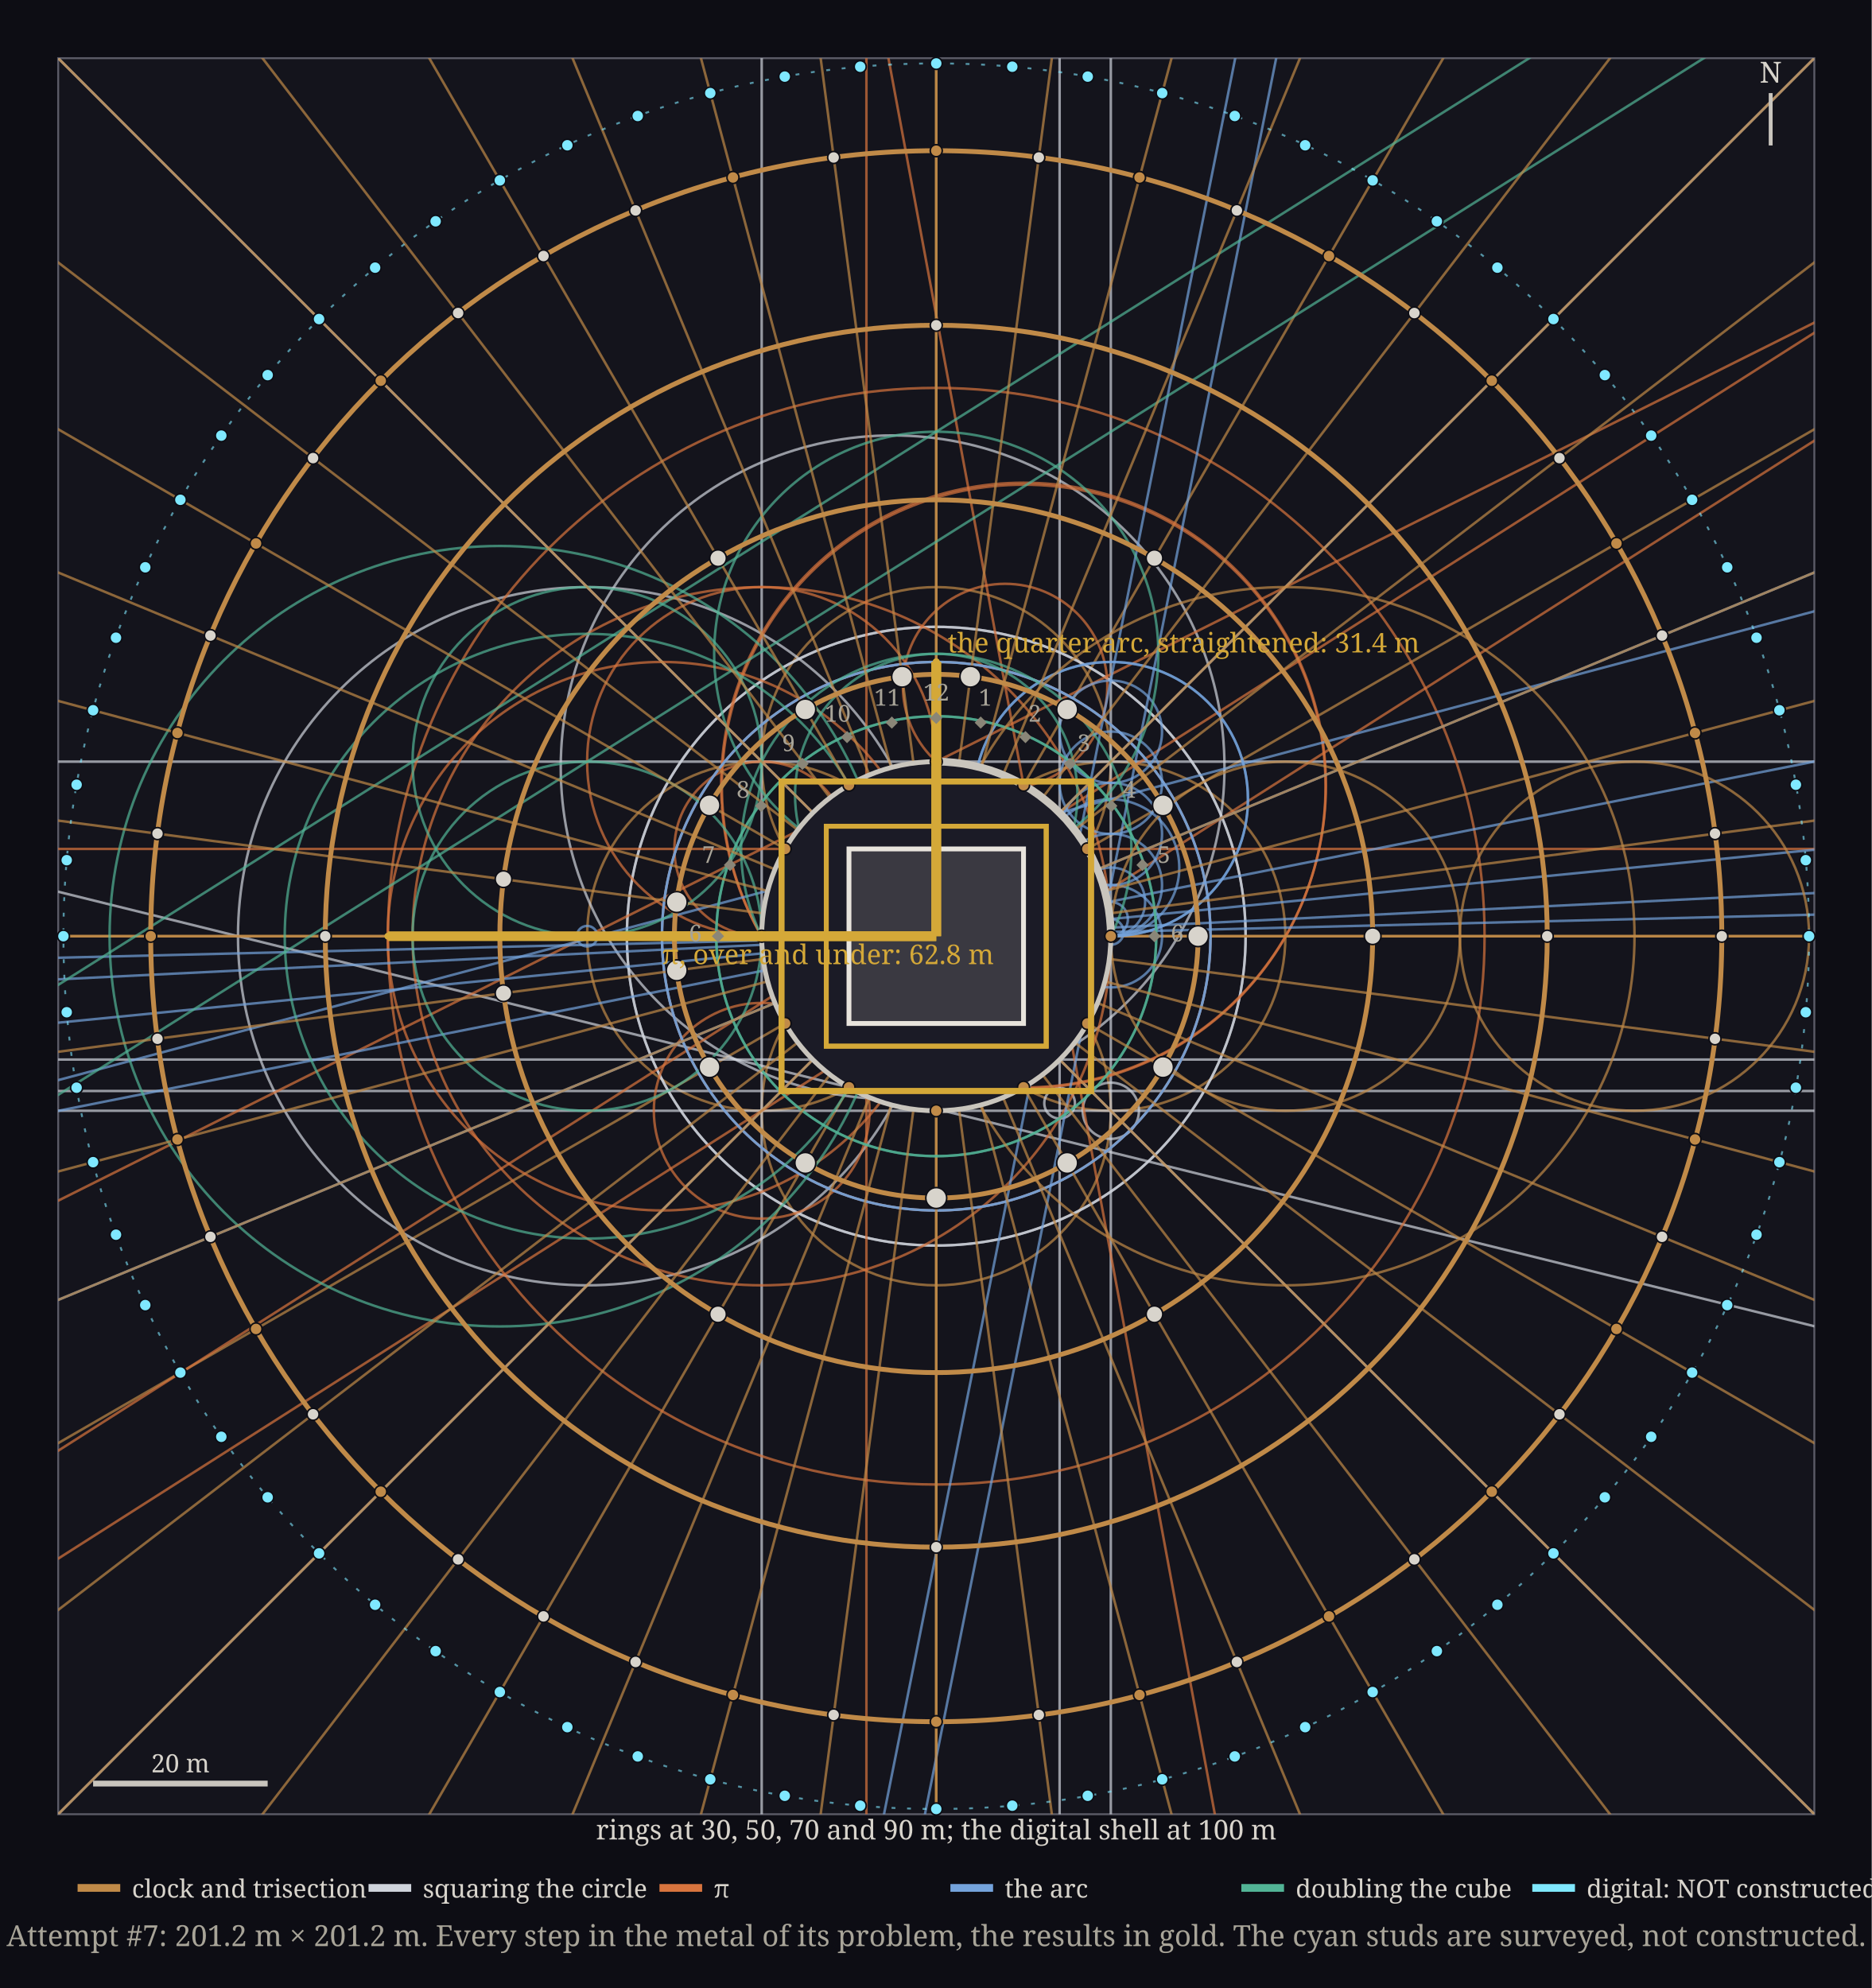
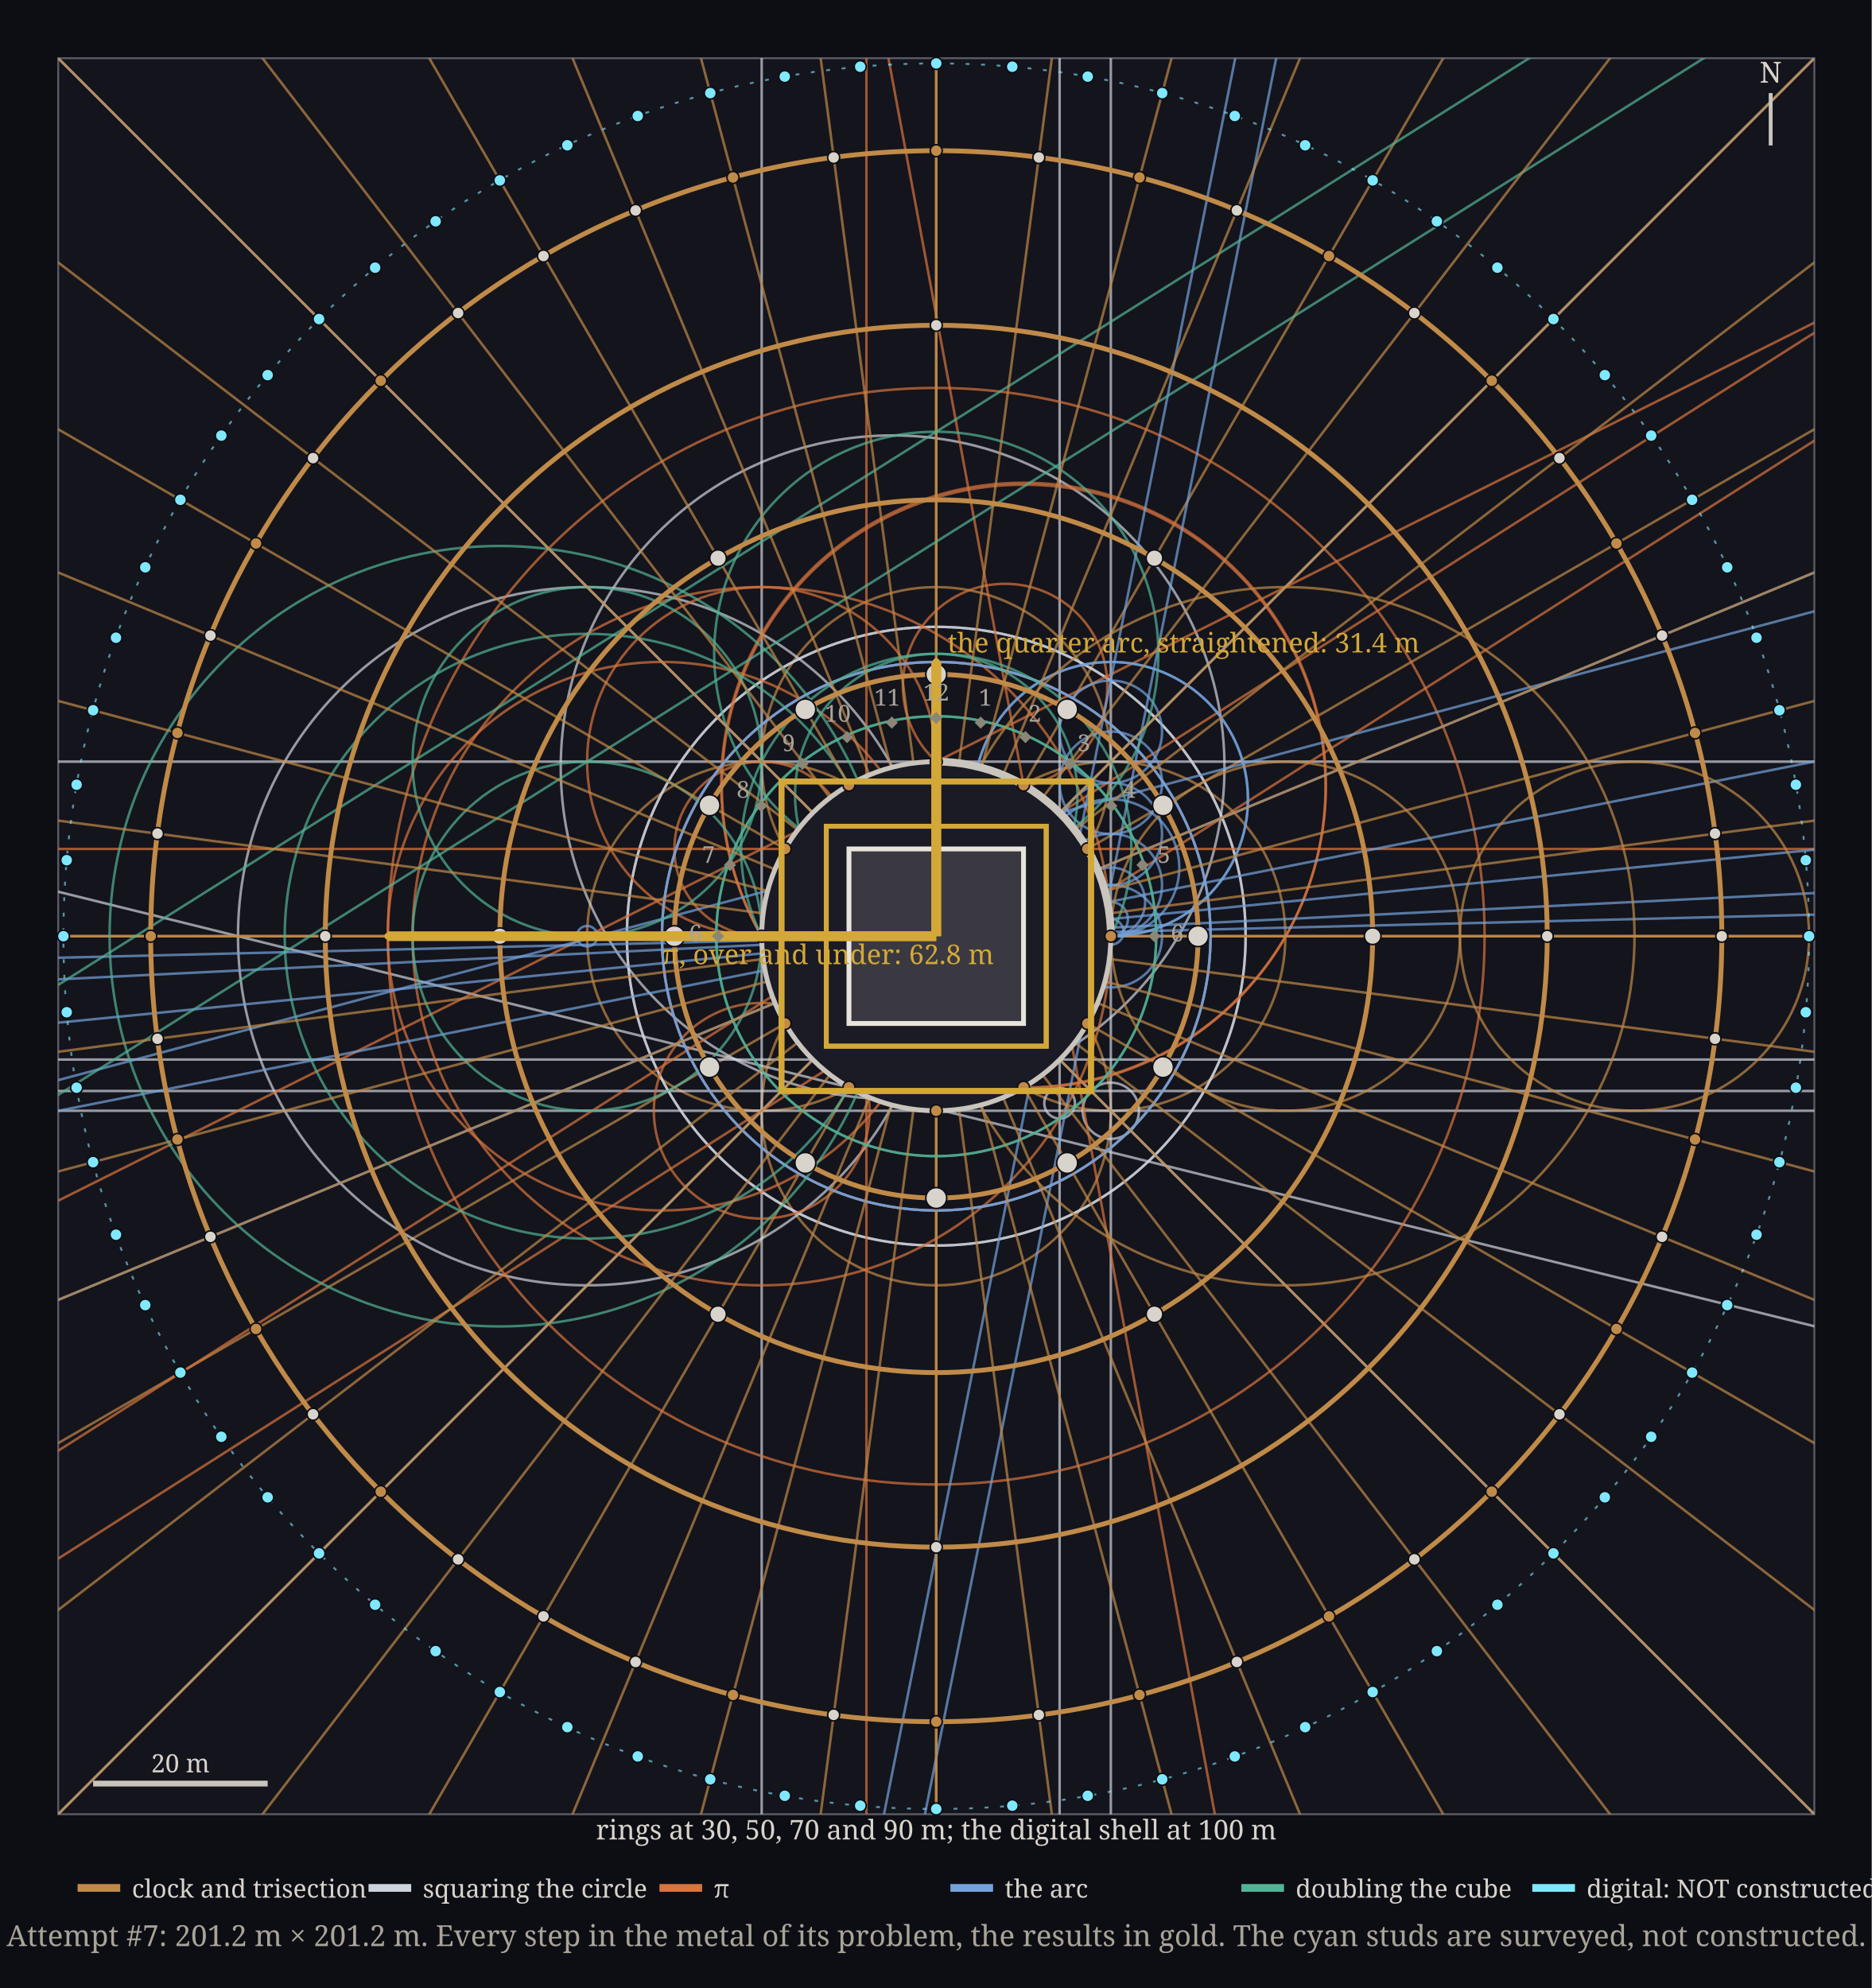
<svg xmlns="http://www.w3.org/2000/svg" width="965" height="1025" viewBox="0 0 965 1025" font-family="Georgia, serif">
  <rect width="100%" height="100%" fill="#0d0d14" />
  <rect x="30.0" y="30.0" width="905.4" height="905.4" fill="#14141c" stroke="#5a5a66" />
  <clipPath id="site">
    <rect x="30.0" y="30.0" width="905.4" height="905.4" />
  </clipPath>
  <g clip-path="url(#site)" fill="none" stroke-width="1.3" stroke-opacity="0.7">
    <circle cx="482.7" cy="482.7" r="90.0" stroke="#c08a48" />
    <line x1="9482.7" y1="482.7" x2="-8517.3" y2="482.7" stroke="#c08a48" />
    <line x1="482.7" y1="-8517.3" x2="482.7" y2="9482.7" stroke="#c08a48" />
    <circle cx="572.7" cy="482.7" r="90.0" stroke="#c08a48" />
    <circle cx="482.7" cy="392.7" r="90.0" stroke="#c08a48" />
    <circle cx="392.7" cy="482.7" r="90.0" stroke="#c08a48" />
    <circle cx="482.7" cy="572.7" r="90.0" stroke="#c08a48" />
    <line x1="8276.9" y1="-4017.3" x2="-7311.5" y2="4982.7" stroke="#c08a48" />
    <line x1="4982.7" y1="-7311.5" x2="-4017.3" y2="8276.9" stroke="#c08a48" />
    <circle cx="302.7" cy="482.7" r="180.0" stroke="#cfd4dc" />
    <line x1="-8274.6" y1="-1595.1" x2="9198.5" y2="2728.4" stroke="#cfd4dc" />
    <circle cx="460.2" cy="395.6" r="171.1" stroke="#cfd4dc" />
    <circle cx="482.7" cy="482.7" r="159.5" stroke="#cfd4dc" />
    <line x1="572.7" y1="-8517.3" x2="572.7" y2="9482.7" stroke="#cfd4dc" />
    <line x1="-8517.3" y1="572.7" x2="9482.7" y2="572.7" stroke="#cfd4dc" />
    <line x1="392.7" y1="-8517.3" x2="392.7" y2="9482.7" stroke="#cfd4dc" />
    <line x1="-8517.3" y1="392.7" x2="9482.7" y2="392.7" stroke="#cfd4dc" />
    <line x1="6846.7" y1="6846.7" x2="-5881.3" y2="-5881.3" stroke="#cfd4dc" />
    <line x1="-5881.3" y1="6846.7" x2="6846.7" y2="-5881.3" stroke="#cfd4dc" />
    <line x1="-8517.3" y1="546.3" x2="9482.7" y2="546.3" stroke="#cfd4dc" />
    <line x1="546.3" y1="-8517.3" x2="546.3" y2="9482.7" stroke="#cfd4dc" />
    <circle cx="546.3" cy="568.8" r="7.9" stroke="#cfd4dc" />
    <circle cx="572.7" cy="572.7" r="14.5" stroke="#cfd4dc" />
    <line x1="-8517.3" y1="562.5" x2="9482.7" y2="562.5" stroke="#cfd4dc" />
    <circle cx="482.7" cy="482.7" r="159.5" stroke="#cfd4dc" />
    <circle cx="392.7" cy="392.7" r="90.0" stroke="#d8743e" />
    <line x1="-8517.3" y1="437.7" x2="9482.7" y2="437.7" stroke="#d8743e" />
    <line x1="8496.5" y1="-3614.2" x2="-7603.1" y2="4435.6" stroke="#d8743e" />
    <line x1="446.7" y1="-8517.3" x2="446.7" y2="9482.7" stroke="#d8743e" />
    <circle cx="392.7" cy="437.7" r="45.0" stroke="#d8743e" />
    <circle cx="392.7" cy="572.7" r="55.6" stroke="#d8743e" />
    <line x1="-7119.8" y1="5299.6" x2="8064.4" y2="-4366.8" stroke="#d8743e" />
    <line x1="-7094.6" y1="5339.2" x2="8089.6" y2="-4327.2" stroke="#d8743e" />
    <circle cx="482.7" cy="482.7" r="141.4" stroke="#d8743e" />
    <circle cx="341.3" cy="482.7" r="141.4" stroke="#d8743e" />
    <line x1="-8517.3" y1="482.7" x2="9482.7" y2="482.7" stroke="#c08a48" />
    <circle cx="392.7" cy="482.7" r="180.0" stroke="#d8743e" />
    <circle cx="527.7" cy="404.8" r="155.9" stroke="#d8743e" />
    <line x1="-1104.4" y1="-8376.5" x2="2184.8" y2="9320.5" stroke="#d8743e" />
    <circle cx="518.2" cy="353.7" r="52.7" stroke="#d8743e" />
    <circle cx="527.8" cy="405.5" r="155.6" stroke="#d8743e" />
    <circle cx="482.7" cy="482.7" r="282.7" stroke="#d8743e" />
    <line x1="-8517.3" y1="482.7" x2="9482.7" y2="482.7" stroke="#c08a48" />
    <line x1="-7832.2" y1="3926.9" x2="8797.6" y2="-2961.5" stroke="#74a3dc" />
    <line x1="-8344.4" y1="2238.5" x2="9309.8" y2="-1273.1" stroke="#74a3dc" />
    <line x1="-8474.0" y1="1364.9" x2="9439.4" y2="-399.5" stroke="#74a3dc" />
    <line x1="-8506.5" y1="924.3" x2="9471.9" y2="41.1" stroke="#74a3dc" />
    <line x1="-8514.6" y1="703.6" x2="9480.0" y2="261.8" stroke="#74a3dc" />
    <circle cx="572.7" cy="480.5" r="6.6" stroke="#74a3dc" />
    <circle cx="572.7" cy="473.9" r="8.8" stroke="#74a3dc" />
    <circle cx="572.7" cy="465.0" r="17.7" stroke="#74a3dc" />
    <circle cx="572.7" cy="447.4" r="35.3" stroke="#74a3dc" />
    <circle cx="572.7" cy="412.0" r="70.7" stroke="#74a3dc" />
    <circle cx="482.7" cy="482.7" r="141.4" stroke="#74a3dc" />
    <line x1="482.7" y1="-8517.3" x2="482.7" y2="9482.7" stroke="#c08a48" />
    <circle cx="572.7" cy="482.7" r="26.4" stroke="#74a3dc" />
    <circle cx="572.7" cy="456.3" r="26.4" stroke="#74a3dc" />
    <circle cx="572.7" cy="430.0" r="26.4" stroke="#74a3dc" />
    <circle cx="572.7" cy="403.6" r="26.4" stroke="#74a3dc" />
    <circle cx="572.7" cy="377.3" r="26.4" stroke="#74a3dc" />
    <line x1="-1221.2" y1="9320.2" x2="2308.9" y2="-8330.3" stroke="#74a3dc" />
    <line x1="-1200.9" y1="9324.2" x2="2329.2" y2="-8326.2" stroke="#74a3dc" />
    <circle cx="302.7" cy="482.7" r="5.3" stroke="#74a3dc" />
    <line x1="9166.5" y1="-1882.4" x2="-8224.4" y2="2760.7" stroke="#74a3dc" />
    <circle cx="572.7" cy="412.0" r="70.7" stroke="#74a3dc" />
    <circle cx="482.7" cy="482.7" r="141.4" stroke="#74a3dc" />
    <line x1="482.7" y1="-8517.3" x2="482.7" y2="9482.7" stroke="#c08a48" />
    <circle cx="482.7" cy="437.7" r="100.6" stroke="#52b496" />
    <circle cx="482.7" cy="409.9" r="72.8" stroke="#52b496" />
    <circle cx="482.7" cy="337.1" r="114.5" stroke="#52b496" />
    <circle cx="302.7" cy="392.7" r="90.0" stroke="#52b496" />
    <line x1="7980.2" y1="-4500.9" x2="-7249.4" y2="5093.9" stroke="#52b496" />
    <line x1="8005.7" y1="-4460.3" x2="-7223.8" y2="5134.5" stroke="#52b496" />
    <circle cx="482.7" cy="482.7" r="113.4" stroke="#52b496" />
    <circle cx="302.7" cy="482.7" r="90.0" stroke="#52b496" />
    <circle cx="302.7" cy="482.7" r="155.9" stroke="#52b496" />
    <circle cx="257.7" cy="482.7" r="201.2" stroke="#52b496" />
    <circle cx="458.9" cy="482.7" r="0.4" stroke="#52b496" />
    <circle cx="482.7" cy="482.7" r="113.4" stroke="#52b496" />
    <circle cx="662.7" cy="482.7" r="90.0" stroke="#c08a48" />
    <circle cx="662.7" cy="482.7" r="180.0" stroke="#c08a48" />
    <circle cx="842.7" cy="482.7" r="90.0" stroke="#c08a48" />
    <circle cx="482.7" cy="482.7" r="135.0" stroke="#c08a48" />
    <circle cx="482.7" cy="482.7" r="225.0" stroke="#c08a48" />
    <circle cx="482.7" cy="482.7" r="315.0" stroke="#c08a48" />
    <circle cx="482.7" cy="482.7" r="405.0" stroke="#c08a48" />
    <line x1="-4017.3" y1="-7311.5" x2="4982.7" y2="8276.9" stroke="#c08a48" />
    <line x1="-7311.5" y1="-4017.3" x2="8276.9" y2="4982.7" stroke="#c08a48" />
    <line x1="9176.0" y1="-1846.7" x2="-8210.6" y2="2812.1" stroke="#c08a48" />
    <line x1="6846.7" y1="-5881.3" x2="-5881.3" y2="6846.7" stroke="#c08a48" />
    <line x1="2812.1" y1="-8210.6" x2="-1846.7" y2="9176.0" stroke="#c08a48" />
    <line x1="-1846.7" y1="-8210.6" x2="2812.1" y2="9176.0" stroke="#c08a48" />
    <line x1="-5881.3" y1="-5881.3" x2="6846.7" y2="6846.7" stroke="#c08a48" />
    <line x1="-8210.6" y1="-1846.7" x2="9176.0" y2="2812.1" stroke="#c08a48" />
    <line x1="9405.7" y1="-692.0" x2="-8440.3" y2="1657.4" stroke="#c08a48" />
    <line x1="8797.6" y1="-2961.5" x2="-7832.2" y2="3926.9" stroke="#c08a48" />
    <line x1="7622.9" y1="-4996.2" x2="-6657.5" y2="5961.6" stroke="#c08a48" />
    <line x1="5961.6" y1="-6657.5" x2="-4996.2" y2="7622.9" stroke="#c08a48" />
    <line x1="3926.9" y1="-7832.2" x2="-2961.5" y2="8797.6" stroke="#c08a48" />
    <line x1="1657.4" y1="-8440.3" x2="-692.0" y2="9405.7" stroke="#c08a48" />
    <line x1="-692.0" y1="-8440.3" x2="1657.4" y2="9405.7" stroke="#c08a48" />
    <line x1="-2961.5" y1="-7832.2" x2="3926.9" y2="8797.6" stroke="#c08a48" />
    <line x1="-4996.2" y1="-6657.5" x2="5961.6" y2="7622.9" stroke="#c08a48" />
    <line x1="-6657.5" y1="-4996.2" x2="7622.9" y2="5961.6" stroke="#c08a48" />
    <line x1="-7832.2" y1="-2961.5" x2="8797.6" y2="3926.9" stroke="#c08a48" />
    <line x1="-8440.3" y1="-692.0" x2="9405.7" y2="1657.4" stroke="#c08a48" />
  </g>
  <circle cx="482.7" cy="482.7" r="90.0" fill="#1b1b26" stroke="#c9c5bd" stroke-width="2.5" />
  <polyline points="572.7,482.7 572.6,478.0 572.2,473.3 571.6,468.6 570.7,464.0 569.6,459.4 568.3,454.9 566.7,450.4 564.9,446.1 562.9,441.8 560.6,437.7 558.2,433.7 555.5,429.8 552.6,426.1 549.6,422.5 546.3,419.1 542.9,415.8 539.3,412.8 535.6,409.9 531.7,407.2 527.7,404.8 523.6,402.5 519.3,400.5 515.0,398.7 510.5,397.1 506.0,395.8 501.4,394.7 496.8,393.8 492.1,393.2 487.4,392.8 482.7,392.7" fill="none" stroke="#c9c5bd" stroke-width="4" />
  <circle cx="482.7" cy="482.7" r="135.0" fill="none" stroke="#c08a48" stroke-width="2.5" />
  <circle cx="482.7" cy="482.7" r="225.0" fill="none" stroke="#c08a48" stroke-width="2.5" />
  <circle cx="482.7" cy="482.7" r="315.0" fill="none" stroke="#c08a48" stroke-width="2.5" />
  <circle cx="482.7" cy="482.7" r="405.0" fill="none" stroke="#c08a48" stroke-width="2.5" />
  <circle cx="482.7" cy="482.7" r="450.0" fill="none" stroke="#7fe8ff" stroke-width="1" stroke-dasharray="2 6" stroke-opacity="0.6" />
  <circle cx="617.7" cy="482.7" r="5.4" fill="#d8d4cc" stroke="#0d0d14" stroke-width="0.8" />
  <circle cx="599.6" cy="415.2" r="5.4" fill="#d8d4cc" stroke="#0d0d14" stroke-width="0.8" />
  <circle cx="550.2" cy="365.8" r="5.4" fill="#d8d4cc" stroke="#0d0d14" stroke-width="0.8" />
-   <circle cx="500.3" cy="348.9" r="5.4" fill="#d8d4cc" stroke="#0d0d14" stroke-width="0.8" />
-   <circle cx="465.1" cy="348.9" r="5.4" fill="#d8d4cc" stroke="#0d0d14" stroke-width="0.8" />
+   <circle cx="482.7" cy="347.7" r="5.4" fill="#d8d4cc" stroke="#0d0d14" stroke-width="0.8" />
  <circle cx="415.2" cy="365.8" r="5.4" fill="#d8d4cc" stroke="#0d0d14" stroke-width="0.8" />
  <circle cx="365.8" cy="415.2" r="5.4" fill="#d8d4cc" stroke="#0d0d14" stroke-width="0.8" />
-   <circle cx="348.9" cy="465.1" r="5.4" fill="#d8d4cc" stroke="#0d0d14" stroke-width="0.8" />
-   <circle cx="348.9" cy="500.3" r="5.4" fill="#d8d4cc" stroke="#0d0d14" stroke-width="0.8" />
+   <circle cx="347.7" cy="482.7" r="5.4" fill="#d8d4cc" stroke="#0d0d14" stroke-width="0.8" />
  <circle cx="365.8" cy="550.2" r="5.4" fill="#d8d4cc" stroke="#0d0d14" stroke-width="0.8" />
  <circle cx="415.2" cy="599.6" r="5.4" fill="#d8d4cc" stroke="#0d0d14" stroke-width="0.8" />
  <circle cx="482.7" cy="617.7" r="5.4" fill="#d8d4cc" stroke="#0d0d14" stroke-width="0.8" />
  <circle cx="550.2" cy="599.6" r="5.4" fill="#d8d4cc" stroke="#0d0d14" stroke-width="0.8" />
  <circle cx="599.6" cy="550.2" r="5.4" fill="#d8d4cc" stroke="#0d0d14" stroke-width="0.8" />
  <circle cx="707.7" cy="482.7" r="4.3" fill="#d8d4cc" stroke="#0d0d14" stroke-width="0.8" />
  <circle cx="595.2" cy="287.8" r="4.3" fill="#d8d4cc" stroke="#0d0d14" stroke-width="0.8" />
  <circle cx="370.2" cy="287.8" r="4.3" fill="#d8d4cc" stroke="#0d0d14" stroke-width="0.8" />
-   <circle cx="259.6" cy="453.3" r="4.3" fill="#d8d4cc" stroke="#0d0d14" stroke-width="0.8" />
-   <circle cx="259.6" cy="512.1" r="4.3" fill="#d8d4cc" stroke="#0d0d14" stroke-width="0.8" />
+   <circle cx="257.7" cy="482.7" r="4.3" fill="#d8d4cc" stroke="#0d0d14" stroke-width="0.8" />
  <circle cx="370.2" cy="677.6" r="4.3" fill="#d8d4cc" stroke="#0d0d14" stroke-width="0.8" />
  <circle cx="595.2" cy="677.6" r="4.3" fill="#d8d4cc" stroke="#0d0d14" stroke-width="0.8" />
  <circle cx="797.7" cy="482.7" r="3.1" fill="#d8d4cc" stroke="#0d0d14" stroke-width="0.8" />
  <circle cx="482.7" cy="167.7" r="3.1" fill="#d8d4cc" stroke="#0d0d14" stroke-width="0.8" />
  <circle cx="167.7" cy="482.7" r="3.1" fill="#d8d4cc" stroke="#0d0d14" stroke-width="0.8" />
  <circle cx="482.7" cy="797.7" r="3.1" fill="#d8d4cc" stroke="#0d0d14" stroke-width="0.8" />
  <circle cx="887.7" cy="482.7" r="3.1" fill="#d8d4cc" stroke="#0d0d14" stroke-width="0.8" />
  <circle cx="884.2" cy="429.8" r="3.1" fill="#d8d4cc" stroke="#0d0d14" stroke-width="0.8" />
  <circle cx="873.9" cy="377.9" r="3.1" fill="#c08a48" stroke="#0d0d14" stroke-width="0.8" />
  <circle cx="856.9" cy="327.7" r="3.1" fill="#d8d4cc" stroke="#0d0d14" stroke-width="0.8" />
  <circle cx="833.4" cy="280.2" r="3.1" fill="#c08a48" stroke="#0d0d14" stroke-width="0.8" />
  <circle cx="804.0" cy="236.2" r="3.1" fill="#d8d4cc" stroke="#0d0d14" stroke-width="0.8" />
  <circle cx="769.1" cy="196.3" r="3.1" fill="#c08a48" stroke="#0d0d14" stroke-width="0.8" />
  <circle cx="729.2" cy="161.4" r="3.1" fill="#d8d4cc" stroke="#0d0d14" stroke-width="0.8" />
  <circle cx="685.2" cy="132.0" r="3.1" fill="#c08a48" stroke="#0d0d14" stroke-width="0.8" />
  <circle cx="637.7" cy="108.5" r="3.1" fill="#d8d4cc" stroke="#0d0d14" stroke-width="0.8" />
  <circle cx="587.5" cy="91.5" r="3.1" fill="#c08a48" stroke="#0d0d14" stroke-width="0.8" />
  <circle cx="535.6" cy="81.2" r="3.1" fill="#d8d4cc" stroke="#0d0d14" stroke-width="0.8" />
  <circle cx="482.7" cy="77.7" r="3.1" fill="#c08a48" stroke="#0d0d14" stroke-width="0.8" />
  <circle cx="429.8" cy="81.2" r="3.1" fill="#d8d4cc" stroke="#0d0d14" stroke-width="0.8" />
  <circle cx="377.9" cy="91.5" r="3.1" fill="#c08a48" stroke="#0d0d14" stroke-width="0.8" />
  <circle cx="327.7" cy="108.5" r="3.1" fill="#d8d4cc" stroke="#0d0d14" stroke-width="0.8" />
  <circle cx="280.2" cy="132.0" r="3.1" fill="#d8d4cc" stroke="#0d0d14" stroke-width="0.8" />
  <circle cx="236.2" cy="161.4" r="3.1" fill="#d8d4cc" stroke="#0d0d14" stroke-width="0.8" />
  <circle cx="196.3" cy="196.3" r="3.1" fill="#c08a48" stroke="#0d0d14" stroke-width="0.8" />
  <circle cx="161.4" cy="236.2" r="3.1" fill="#d8d4cc" stroke="#0d0d14" stroke-width="0.8" />
  <circle cx="132.0" cy="280.2" r="3.1" fill="#c08a48" stroke="#0d0d14" stroke-width="0.8" />
  <circle cx="108.5" cy="327.7" r="3.1" fill="#d8d4cc" stroke="#0d0d14" stroke-width="0.8" />
  <circle cx="91.5" cy="377.9" r="3.1" fill="#c08a48" stroke="#0d0d14" stroke-width="0.8" />
  <circle cx="81.2" cy="429.8" r="3.1" fill="#d8d4cc" stroke="#0d0d14" stroke-width="0.8" />
  <circle cx="77.7" cy="482.7" r="3.1" fill="#c08a48" stroke="#0d0d14" stroke-width="0.8" />
  <circle cx="81.2" cy="535.6" r="3.1" fill="#d8d4cc" stroke="#0d0d14" stroke-width="0.8" />
  <circle cx="91.5" cy="587.5" r="3.1" fill="#c08a48" stroke="#0d0d14" stroke-width="0.8" />
  <circle cx="108.5" cy="637.7" r="3.1" fill="#d8d4cc" stroke="#0d0d14" stroke-width="0.8" />
  <circle cx="132.0" cy="685.2" r="3.1" fill="#c08a48" stroke="#0d0d14" stroke-width="0.8" />
  <circle cx="161.4" cy="729.2" r="3.1" fill="#d8d4cc" stroke="#0d0d14" stroke-width="0.8" />
  <circle cx="196.3" cy="769.1" r="3.1" fill="#c08a48" stroke="#0d0d14" stroke-width="0.8" />
  <circle cx="236.2" cy="804.0" r="3.1" fill="#d8d4cc" stroke="#0d0d14" stroke-width="0.8" />
  <circle cx="280.2" cy="833.4" r="3.1" fill="#d8d4cc" stroke="#0d0d14" stroke-width="0.8" />
  <circle cx="327.7" cy="856.9" r="3.1" fill="#d8d4cc" stroke="#0d0d14" stroke-width="0.8" />
  <circle cx="377.9" cy="873.9" r="3.1" fill="#c08a48" stroke="#0d0d14" stroke-width="0.8" />
  <circle cx="429.8" cy="884.2" r="3.1" fill="#d8d4cc" stroke="#0d0d14" stroke-width="0.8" />
  <circle cx="482.7" cy="887.7" r="3.1" fill="#c08a48" stroke="#0d0d14" stroke-width="0.8" />
  <circle cx="535.6" cy="884.2" r="3.1" fill="#d8d4cc" stroke="#0d0d14" stroke-width="0.8" />
  <circle cx="587.5" cy="873.9" r="3.1" fill="#c08a48" stroke="#0d0d14" stroke-width="0.8" />
  <circle cx="637.7" cy="856.9" r="3.1" fill="#d8d4cc" stroke="#0d0d14" stroke-width="0.8" />
  <circle cx="685.2" cy="833.4" r="3.1" fill="#c08a48" stroke="#0d0d14" stroke-width="0.8" />
  <circle cx="729.2" cy="804.0" r="3.1" fill="#d8d4cc" stroke="#0d0d14" stroke-width="0.8" />
  <circle cx="769.1" cy="769.1" r="3.1" fill="#c08a48" stroke="#0d0d14" stroke-width="0.8" />
  <circle cx="804.0" cy="729.2" r="3.1" fill="#d8d4cc" stroke="#0d0d14" stroke-width="0.8" />
  <circle cx="833.4" cy="685.2" r="3.1" fill="#c08a48" stroke="#0d0d14" stroke-width="0.8" />
  <circle cx="856.9" cy="637.7" r="3.1" fill="#d8d4cc" stroke="#0d0d14" stroke-width="0.8" />
  <circle cx="873.9" cy="587.5" r="3.1" fill="#c08a48" stroke="#0d0d14" stroke-width="0.8" />
  <circle cx="884.2" cy="535.6" r="3.1" fill="#d8d4cc" stroke="#0d0d14" stroke-width="0.8" />
  <circle cx="572.7" cy="482.7" r="3.1" fill="#c08a48" stroke="#0d0d14" stroke-width="0.8" />
  <circle cx="560.6" cy="437.7" r="3.1" fill="#c08a48" stroke="#0d0d14" stroke-width="0.8" />
  <circle cx="527.7" cy="404.8" r="3.1" fill="#c08a48" stroke="#0d0d14" stroke-width="0.8" />
  <circle cx="482.7" cy="392.7" r="3.1" fill="#c08a48" stroke="#0d0d14" stroke-width="0.8" />
  <circle cx="437.7" cy="404.8" r="3.1" fill="#c08a48" stroke="#0d0d14" stroke-width="0.8" />
  <circle cx="404.8" cy="437.7" r="3.1" fill="#c08a48" stroke="#0d0d14" stroke-width="0.8" />
  <circle cx="392.7" cy="482.7" r="3.1" fill="#c08a48" stroke="#0d0d14" stroke-width="0.8" />
  <circle cx="404.8" cy="527.7" r="3.1" fill="#c08a48" stroke="#0d0d14" stroke-width="0.8" />
  <circle cx="437.7" cy="560.6" r="3.1" fill="#c08a48" stroke="#0d0d14" stroke-width="0.8" />
  <circle cx="482.7" cy="572.7" r="3.1" fill="#c08a48" stroke="#0d0d14" stroke-width="0.8" />
  <circle cx="527.7" cy="560.6" r="3.1" fill="#c08a48" stroke="#0d0d14" stroke-width="0.8" />
  <circle cx="560.6" cy="527.7" r="3.1" fill="#c08a48" stroke="#0d0d14" stroke-width="0.8" />
  <circle cx="932.7" cy="482.7" r="3.1" fill="#7fe8ff" stroke="#0d0d14" stroke-width="0.8" />
  <circle cx="931.0" cy="443.5" r="3.1" fill="#7fe8ff" stroke="#0d0d14" stroke-width="0.8" />
  <circle cx="925.9" cy="404.6" r="3.1" fill="#7fe8ff" stroke="#0d0d14" stroke-width="0.8" />
  <circle cx="917.4" cy="366.2" r="3.1" fill="#7fe8ff" stroke="#0d0d14" stroke-width="0.8" />
  <circle cx="905.6" cy="328.8" r="3.1" fill="#7fe8ff" stroke="#0d0d14" stroke-width="0.8" />
  <circle cx="890.5" cy="292.5" r="3.1" fill="#7fe8ff" stroke="#0d0d14" stroke-width="0.8" />
  <circle cx="872.4" cy="257.7" r="3.1" fill="#7fe8ff" stroke="#0d0d14" stroke-width="0.8" />
  <circle cx="851.3" cy="224.6" r="3.1" fill="#7fe8ff" stroke="#0d0d14" stroke-width="0.8" />
  <circle cx="827.4" cy="193.4" r="3.1" fill="#7fe8ff" stroke="#0d0d14" stroke-width="0.8" />
  <circle cx="800.9" cy="164.5" r="3.1" fill="#7fe8ff" stroke="#0d0d14" stroke-width="0.8" />
  <circle cx="772.0" cy="138.0" r="3.1" fill="#7fe8ff" stroke="#0d0d14" stroke-width="0.8" />
  <circle cx="740.8" cy="114.1" r="3.1" fill="#7fe8ff" stroke="#0d0d14" stroke-width="0.8" />
  <circle cx="707.7" cy="93.0" r="3.1" fill="#7fe8ff" stroke="#0d0d14" stroke-width="0.8" />
  <circle cx="672.9" cy="74.9" r="3.1" fill="#7fe8ff" stroke="#0d0d14" stroke-width="0.8" />
  <circle cx="636.6" cy="59.8" r="3.1" fill="#7fe8ff" stroke="#0d0d14" stroke-width="0.8" />
  <circle cx="599.2" cy="48.0" r="3.1" fill="#7fe8ff" stroke="#0d0d14" stroke-width="0.8" />
  <circle cx="560.8" cy="39.5" r="3.1" fill="#7fe8ff" stroke="#0d0d14" stroke-width="0.8" />
  <circle cx="521.9" cy="34.4" r="3.1" fill="#7fe8ff" stroke="#0d0d14" stroke-width="0.8" />
  <circle cx="482.7" cy="32.7" r="3.1" fill="#7fe8ff" stroke="#0d0d14" stroke-width="0.8" />
  <circle cx="443.5" cy="34.4" r="3.1" fill="#7fe8ff" stroke="#0d0d14" stroke-width="0.8" />
  <circle cx="404.6" cy="39.5" r="3.1" fill="#7fe8ff" stroke="#0d0d14" stroke-width="0.8" />
  <circle cx="366.2" cy="48.0" r="3.1" fill="#7fe8ff" stroke="#0d0d14" stroke-width="0.8" />
  <circle cx="328.8" cy="59.8" r="3.1" fill="#7fe8ff" stroke="#0d0d14" stroke-width="0.8" />
  <circle cx="292.5" cy="74.9" r="3.1" fill="#7fe8ff" stroke="#0d0d14" stroke-width="0.8" />
  <circle cx="257.7" cy="93.0" r="3.1" fill="#7fe8ff" stroke="#0d0d14" stroke-width="0.8" />
  <circle cx="224.6" cy="114.1" r="3.1" fill="#7fe8ff" stroke="#0d0d14" stroke-width="0.8" />
  <circle cx="193.4" cy="138.0" r="3.1" fill="#7fe8ff" stroke="#0d0d14" stroke-width="0.8" />
  <circle cx="164.5" cy="164.5" r="3.1" fill="#7fe8ff" stroke="#0d0d14" stroke-width="0.8" />
  <circle cx="138.0" cy="193.4" r="3.1" fill="#7fe8ff" stroke="#0d0d14" stroke-width="0.8" />
  <circle cx="114.1" cy="224.6" r="3.1" fill="#7fe8ff" stroke="#0d0d14" stroke-width="0.8" />
  <circle cx="93.0" cy="257.7" r="3.1" fill="#7fe8ff" stroke="#0d0d14" stroke-width="0.8" />
  <circle cx="74.9" cy="292.5" r="3.1" fill="#7fe8ff" stroke="#0d0d14" stroke-width="0.8" />
  <circle cx="59.8" cy="328.8" r="3.1" fill="#7fe8ff" stroke="#0d0d14" stroke-width="0.8" />
  <circle cx="48.0" cy="366.2" r="3.1" fill="#7fe8ff" stroke="#0d0d14" stroke-width="0.8" />
  <circle cx="39.5" cy="404.6" r="3.1" fill="#7fe8ff" stroke="#0d0d14" stroke-width="0.8" />
  <circle cx="34.4" cy="443.5" r="3.1" fill="#7fe8ff" stroke="#0d0d14" stroke-width="0.8" />
  <circle cx="32.7" cy="482.7" r="3.1" fill="#7fe8ff" stroke="#0d0d14" stroke-width="0.8" />
  <circle cx="34.4" cy="521.9" r="3.1" fill="#7fe8ff" stroke="#0d0d14" stroke-width="0.8" />
  <circle cx="39.5" cy="560.8" r="3.1" fill="#7fe8ff" stroke="#0d0d14" stroke-width="0.8" />
  <circle cx="48.0" cy="599.2" r="3.1" fill="#7fe8ff" stroke="#0d0d14" stroke-width="0.8" />
  <circle cx="59.8" cy="636.6" r="3.1" fill="#7fe8ff" stroke="#0d0d14" stroke-width="0.8" />
  <circle cx="74.9" cy="672.9" r="3.1" fill="#7fe8ff" stroke="#0d0d14" stroke-width="0.8" />
  <circle cx="93.0" cy="707.7" r="3.1" fill="#7fe8ff" stroke="#0d0d14" stroke-width="0.8" />
  <circle cx="114.1" cy="740.8" r="3.1" fill="#7fe8ff" stroke="#0d0d14" stroke-width="0.8" />
  <circle cx="138.0" cy="772.0" r="3.1" fill="#7fe8ff" stroke="#0d0d14" stroke-width="0.8" />
  <circle cx="164.5" cy="800.9" r="3.1" fill="#7fe8ff" stroke="#0d0d14" stroke-width="0.8" />
  <circle cx="193.4" cy="827.4" r="3.1" fill="#7fe8ff" stroke="#0d0d14" stroke-width="0.8" />
  <circle cx="224.6" cy="851.3" r="3.1" fill="#7fe8ff" stroke="#0d0d14" stroke-width="0.8" />
  <circle cx="257.7" cy="872.4" r="3.1" fill="#7fe8ff" stroke="#0d0d14" stroke-width="0.8" />
  <circle cx="292.5" cy="890.5" r="3.1" fill="#7fe8ff" stroke="#0d0d14" stroke-width="0.8" />
  <circle cx="328.8" cy="905.6" r="3.1" fill="#7fe8ff" stroke="#0d0d14" stroke-width="0.8" />
  <circle cx="366.2" cy="917.4" r="3.1" fill="#7fe8ff" stroke="#0d0d14" stroke-width="0.8" />
  <circle cx="404.6" cy="925.9" r="3.1" fill="#7fe8ff" stroke="#0d0d14" stroke-width="0.8" />
  <circle cx="443.5" cy="931.0" r="3.1" fill="#7fe8ff" stroke="#0d0d14" stroke-width="0.8" />
  <circle cx="482.7" cy="932.7" r="3.1" fill="#7fe8ff" stroke="#0d0d14" stroke-width="0.8" />
  <circle cx="521.9" cy="931.0" r="3.1" fill="#7fe8ff" stroke="#0d0d14" stroke-width="0.8" />
  <circle cx="560.8" cy="925.9" r="3.1" fill="#7fe8ff" stroke="#0d0d14" stroke-width="0.8" />
  <circle cx="599.2" cy="917.4" r="3.1" fill="#7fe8ff" stroke="#0d0d14" stroke-width="0.8" />
  <circle cx="636.6" cy="905.6" r="3.1" fill="#7fe8ff" stroke="#0d0d14" stroke-width="0.8" />
  <circle cx="672.9" cy="890.5" r="3.1" fill="#7fe8ff" stroke="#0d0d14" stroke-width="0.8" />
  <circle cx="707.7" cy="872.4" r="3.1" fill="#7fe8ff" stroke="#0d0d14" stroke-width="0.8" />
  <circle cx="740.8" cy="851.3" r="3.1" fill="#7fe8ff" stroke="#0d0d14" stroke-width="0.8" />
  <circle cx="772.0" cy="827.4" r="3.1" fill="#7fe8ff" stroke="#0d0d14" stroke-width="0.8" />
  <circle cx="800.9" cy="800.9" r="3.1" fill="#7fe8ff" stroke="#0d0d14" stroke-width="0.8" />
  <circle cx="827.4" cy="772.0" r="3.1" fill="#7fe8ff" stroke="#0d0d14" stroke-width="0.8" />
  <circle cx="851.3" cy="740.8" r="3.1" fill="#7fe8ff" stroke="#0d0d14" stroke-width="0.8" />
  <circle cx="872.4" cy="707.7" r="3.1" fill="#7fe8ff" stroke="#0d0d14" stroke-width="0.8" />
  <circle cx="890.5" cy="672.9" r="3.1" fill="#7fe8ff" stroke="#0d0d14" stroke-width="0.8" />
  <circle cx="905.6" cy="636.6" r="3.1" fill="#7fe8ff" stroke="#0d0d14" stroke-width="0.8" />
  <circle cx="917.4" cy="599.2" r="3.1" fill="#7fe8ff" stroke="#0d0d14" stroke-width="0.8" />
  <circle cx="925.9" cy="560.8" r="3.1" fill="#7fe8ff" stroke="#0d0d14" stroke-width="0.8" />
  <circle cx="931.0" cy="521.9" r="3.1" fill="#7fe8ff" stroke="#0d0d14" stroke-width="0.8" />
  <polygon points="527.7,437.7 437.7,437.7 437.7,527.7 527.7,527.7" fill="#c9c5bd" fill-opacity="0.18" stroke="#e8e4dc" stroke-width="2.5" />
  <polygon points="539.4,426.0 426.0,426.0 426.0,539.4 539.4,539.4" fill="none" stroke="#d4a838" stroke-width="2.5" />
  <polygon points="539.4,426.0 426.0,426.0 426.0,539.4 539.4,539.4" fill="none" stroke="#d4a838" stroke-width="2.5" />
  <polygon points="562.5,402.9 402.9,402.9 402.9,562.5 562.5,562.5" fill="none" stroke="#d4a838" stroke-width="3" />
  <polygon points="562.5,402.9 402.9,402.9 402.9,562.5 562.5,562.5" fill="none" stroke="#d4a838" stroke-width="3" />
  <line x1="482.7" y1="482.7" x2="341.3" y2="482.7" stroke="#d4a838" stroke-width="5" />
  <line x1="482.7" y1="482.7" x2="200.0" y2="482.7" stroke="#d4a838" stroke-width="5" />
  <line x1="482.7" y1="482.7" x2="482.7" y2="341.3" stroke="#d4a838" stroke-width="5" />
  <line x1="482.7" y1="482.7" x2="482.7" y2="341.3" stroke="#d4a838" stroke-width="5" />
  <circle cx="341.3" cy="482.7" r="1.8" fill="#d4a838" />
  <circle cx="200.0" cy="482.7" r="1.8" fill="#d4a838" />
  <circle cx="482.7" cy="341.3" r="1.8" fill="#d4a838" />
  <circle cx="482.7" cy="341.3" r="1.8" fill="#d4a838" />
  <polygon points="373.3,482.7 370.2,479.5 367.0,482.7 370.2,485.8" fill="#8a8678" />
  <text x="358.5" y="485.4" font-size="12" fill="#a8a498" text-anchor="middle">6</text>
  <polygon points="379.5,446.0 376.4,442.8 373.2,446.0 376.4,449.1" fill="#8a8678" />
  <text x="365.3" y="444.9" font-size="12" fill="#a8a498" text-anchor="middle">7</text>
  <polygon points="395.6,415.5 392.4,412.4 389.3,415.5 392.4,418.7" fill="#8a8678" />
  <text x="383.1" y="411.3" font-size="12" fill="#a8a498" text-anchor="middle">8</text>
  <polygon points="416.9,393.8 413.7,390.7 410.6,393.8 413.7,397.0" fill="#8a8678" />
  <text x="406.6" y="387.3" font-size="12" fill="#a8a498" text-anchor="middle">9</text>
  <polygon points="439.9,380.0 436.7,376.9 433.6,380.0 436.7,383.2" fill="#8a8678" />
  <text x="431.9" y="372.1" font-size="12" fill="#a8a498" text-anchor="middle">10</text>
  <polygon points="462.9,372.6 459.8,369.4 456.6,372.6 459.8,375.7" fill="#8a8678" />
  <text x="457.4" y="363.8" font-size="12" fill="#a8a498" text-anchor="middle">11</text>
  <polygon points="485.8,370.2 482.7,367.0 479.5,370.2 482.7,373.3" fill="#8a8678" />
  <text x="482.7" y="361.2" font-size="12" fill="#a8a498" text-anchor="middle">12</text>
  <polygon points="508.8,372.6 505.6,369.4 502.5,372.6 505.6,375.7" fill="#8a8678" />
  <text x="508.0" y="363.8" font-size="12" fill="#a8a498" text-anchor="middle">1</text>
  <polygon points="531.8,380.0 528.7,376.9 525.5,380.0 528.7,383.2" fill="#8a8678" />
  <text x="533.5" y="372.1" font-size="12" fill="#a8a498" text-anchor="middle">2</text>
  <polygon points="554.8,393.8 551.7,390.7 548.5,393.8 551.7,397.0" fill="#8a8678" />
  <text x="558.8" y="387.3" font-size="12" fill="#a8a498" text-anchor="middle">3</text>
  <polygon points="576.1,415.5 573.0,412.4 569.8,415.5 573.0,418.7" fill="#8a8678" />
  <text x="582.3" y="411.3" font-size="12" fill="#a8a498" text-anchor="middle">4</text>
  <polygon points="592.2,446.0 589.0,442.8 585.9,446.0 589.0,449.1" fill="#8a8678" />
  <text x="600.1" y="444.9" font-size="12" fill="#a8a498" text-anchor="middle">5</text>
  <polygon points="598.4,482.7 595.2,479.5 592.0,482.7 595.2,485.8" fill="#8a8678" />
  <text x="606.9" y="485.4" font-size="12" fill="#a8a498" text-anchor="middle">6</text>
  <text x="482.7" y="948.4" font-size="14" fill="#d8d4cc" text-anchor="middle">rings at 30, 50, 70 and 90 m; the digital shell at 100 m</text>
  <text x="341.3" y="497.1" font-size="14" fill="#d4a838" text-anchor="start">π, over and under: 62.8 m</text>
  <text x="488.5" y="336.4" font-size="14" fill="#d4a838" text-anchor="start">the quarter arc, straightened: 31.4 m</text>
  <line x1="912.9" y1="75.0" x2="912.9" y2="48.0" stroke="#c9c5bd" stroke-width="2" />
  <text x="912.9" y="42.6" font-size="15" fill="#d8d4cc" text-anchor="middle">N</text>
  <line x1="48.0" y1="919.6" x2="138.0" y2="919.6" stroke="#c9c5bd" stroke-width="3" />
  <text x="93.0" y="913.8" font-size="13" fill="#d8d4cc" text-anchor="middle">20 m</text>
  <text x="482.7" y="1003.4" font-size="15" fill="#a8a498" text-anchor="middle">Attempt #7: 201.2 m × 201.2 m. Every step in the metal of its problem, the results in gold. The cyan studs are surveyed, not constructed.</text>
  <line x1="40" y1="973.4" x2="62" y2="973.4" stroke="#c08a48" stroke-width="4" />
  <text x="68" y="978.4" font-size="13" fill="#d8d4cc">clock and trisection</text>
  <line x1="190" y1="973.4" x2="212" y2="973.4" stroke="#cfd4dc" stroke-width="4" />
  <text x="218" y="978.4" font-size="13" fill="#d8d4cc">squaring the circle</text>
  <line x1="340" y1="973.4" x2="362" y2="973.4" stroke="#d8743e" stroke-width="4" />
  <text x="368" y="978.4" font-size="13" fill="#d8d4cc">π</text>
  <line x1="490" y1="973.4" x2="512" y2="973.4" stroke="#74a3dc" stroke-width="4" />
  <text x="518" y="978.4" font-size="13" fill="#d8d4cc">the arc</text>
  <line x1="640" y1="973.4" x2="662" y2="973.4" stroke="#52b496" stroke-width="4" />
  <text x="668" y="978.4" font-size="13" fill="#d8d4cc">doubling the cube</text>
  <line x1="790" y1="973.4" x2="812" y2="973.4" stroke="#7fe8ff" stroke-width="4" />
  <text x="818" y="978.4" font-size="13" fill="#d8d4cc">digital: NOT constructed</text>
</svg>
